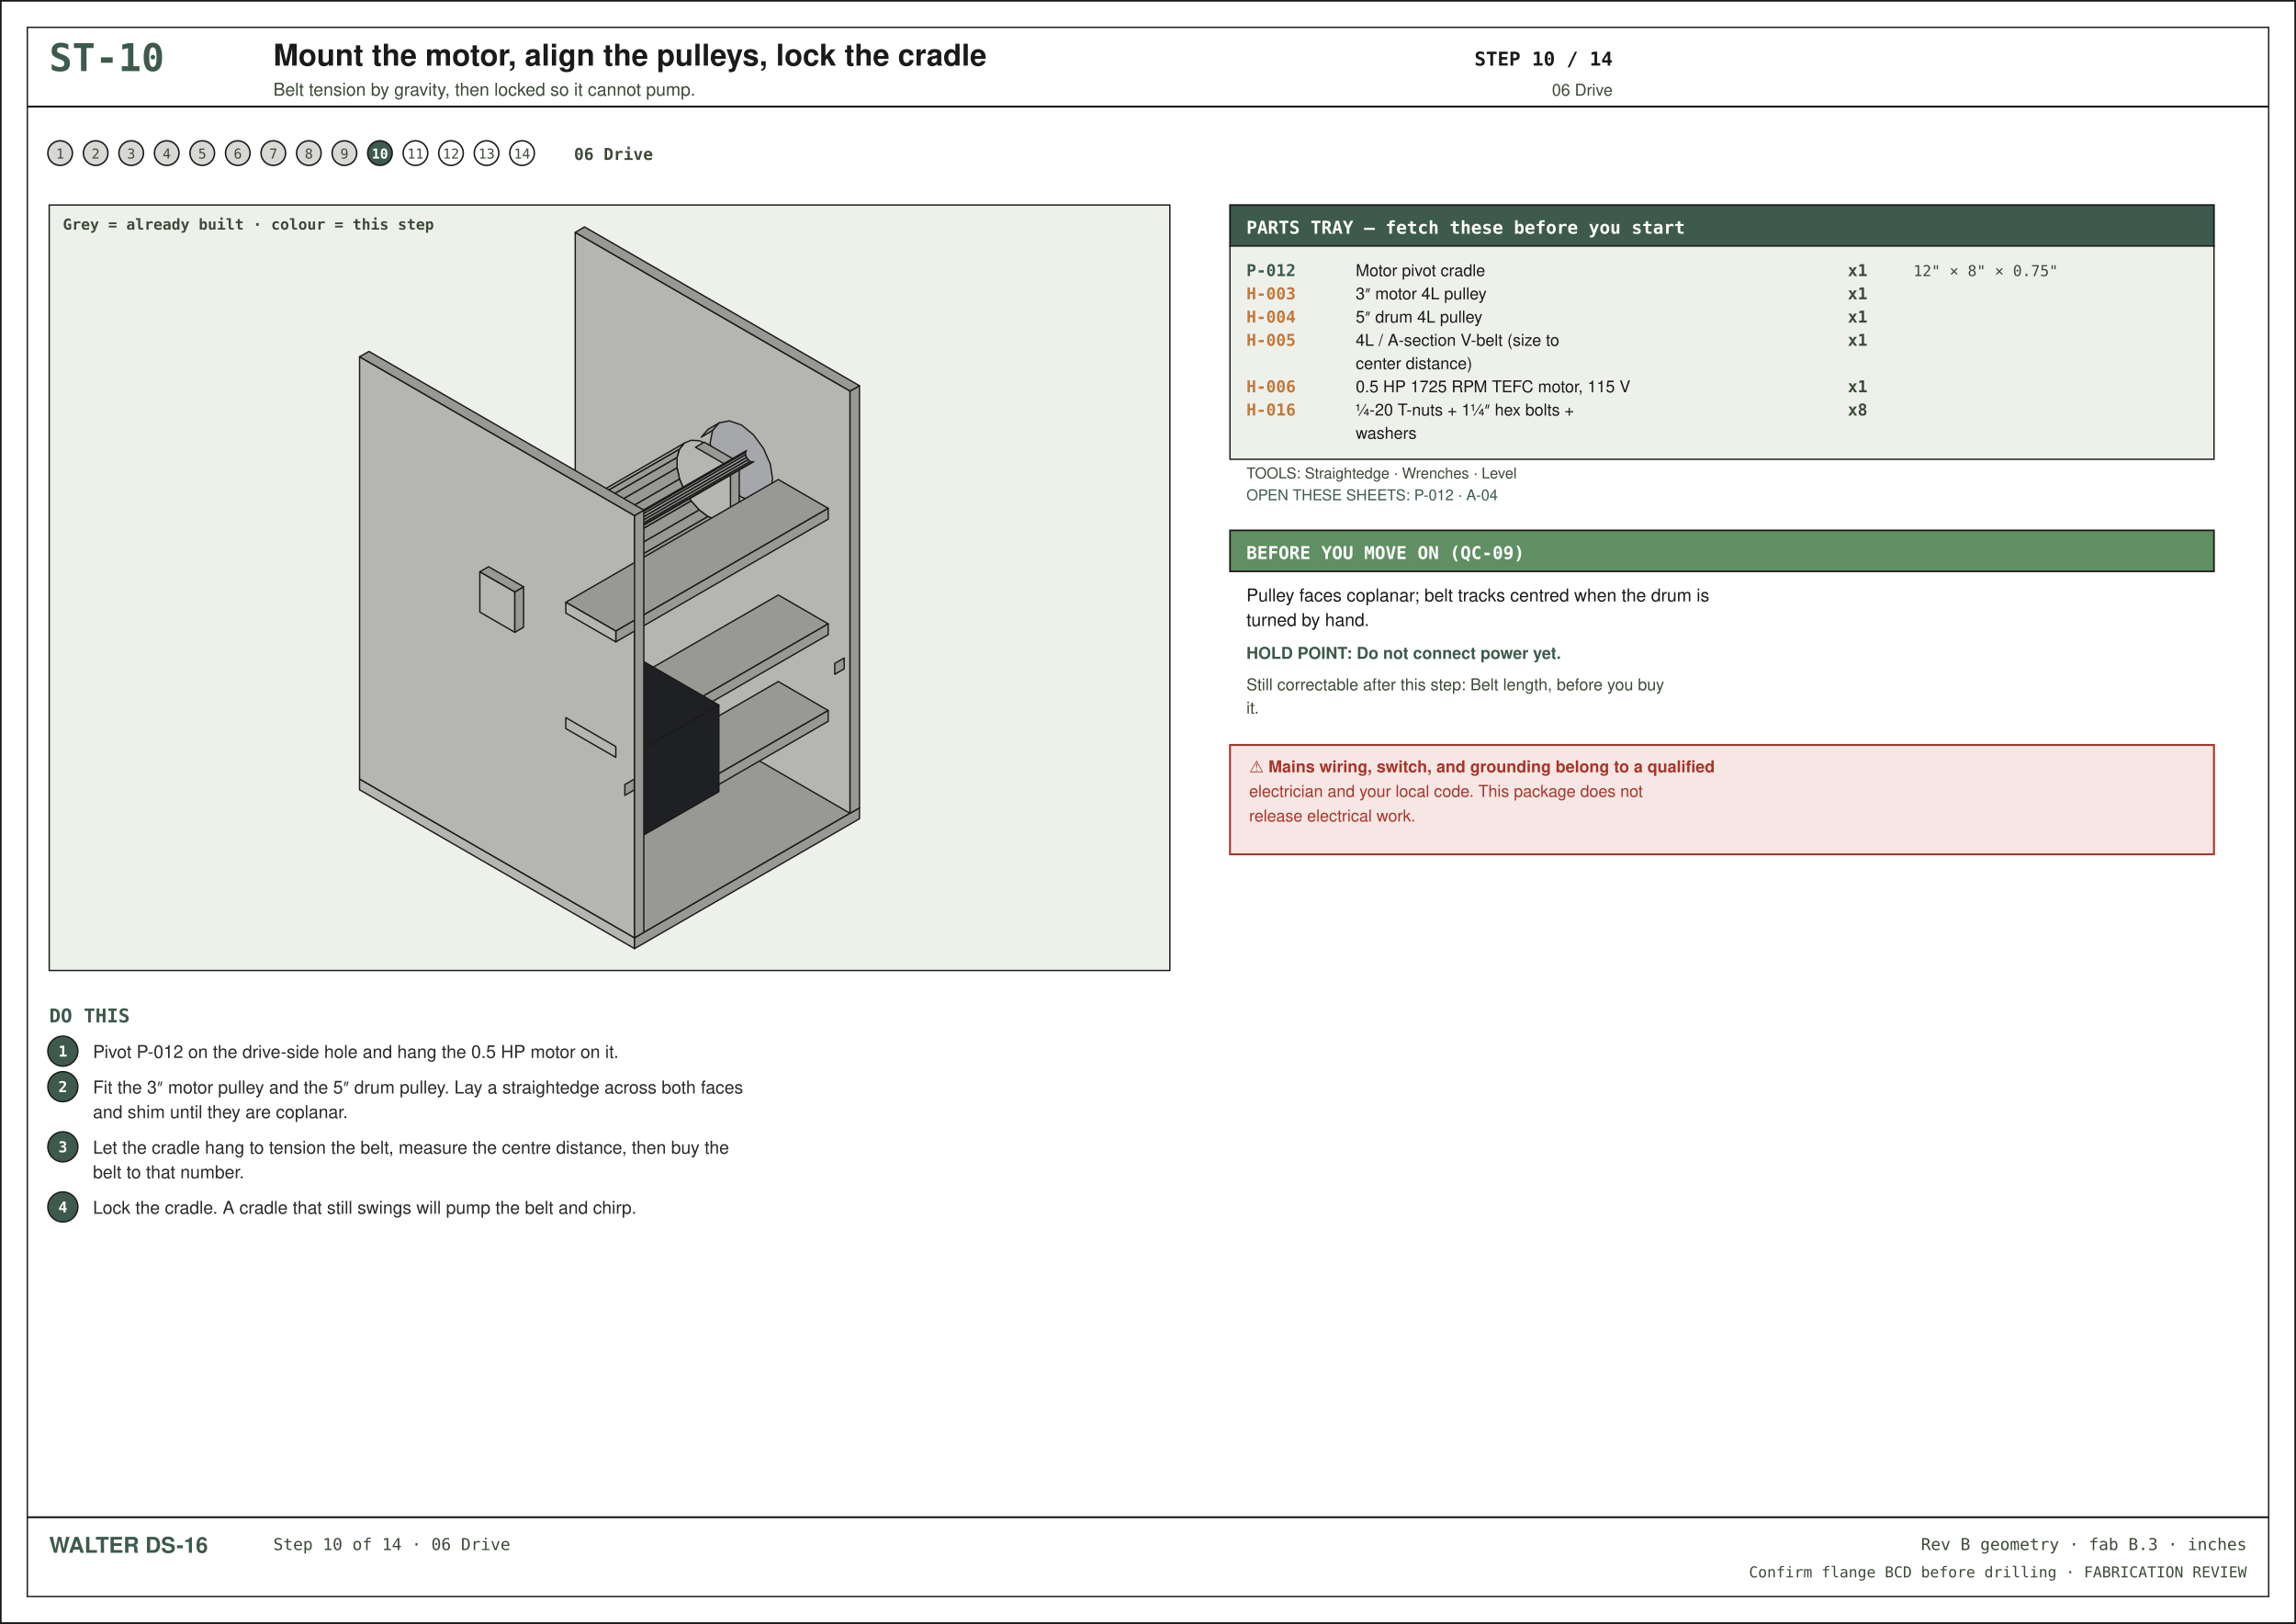
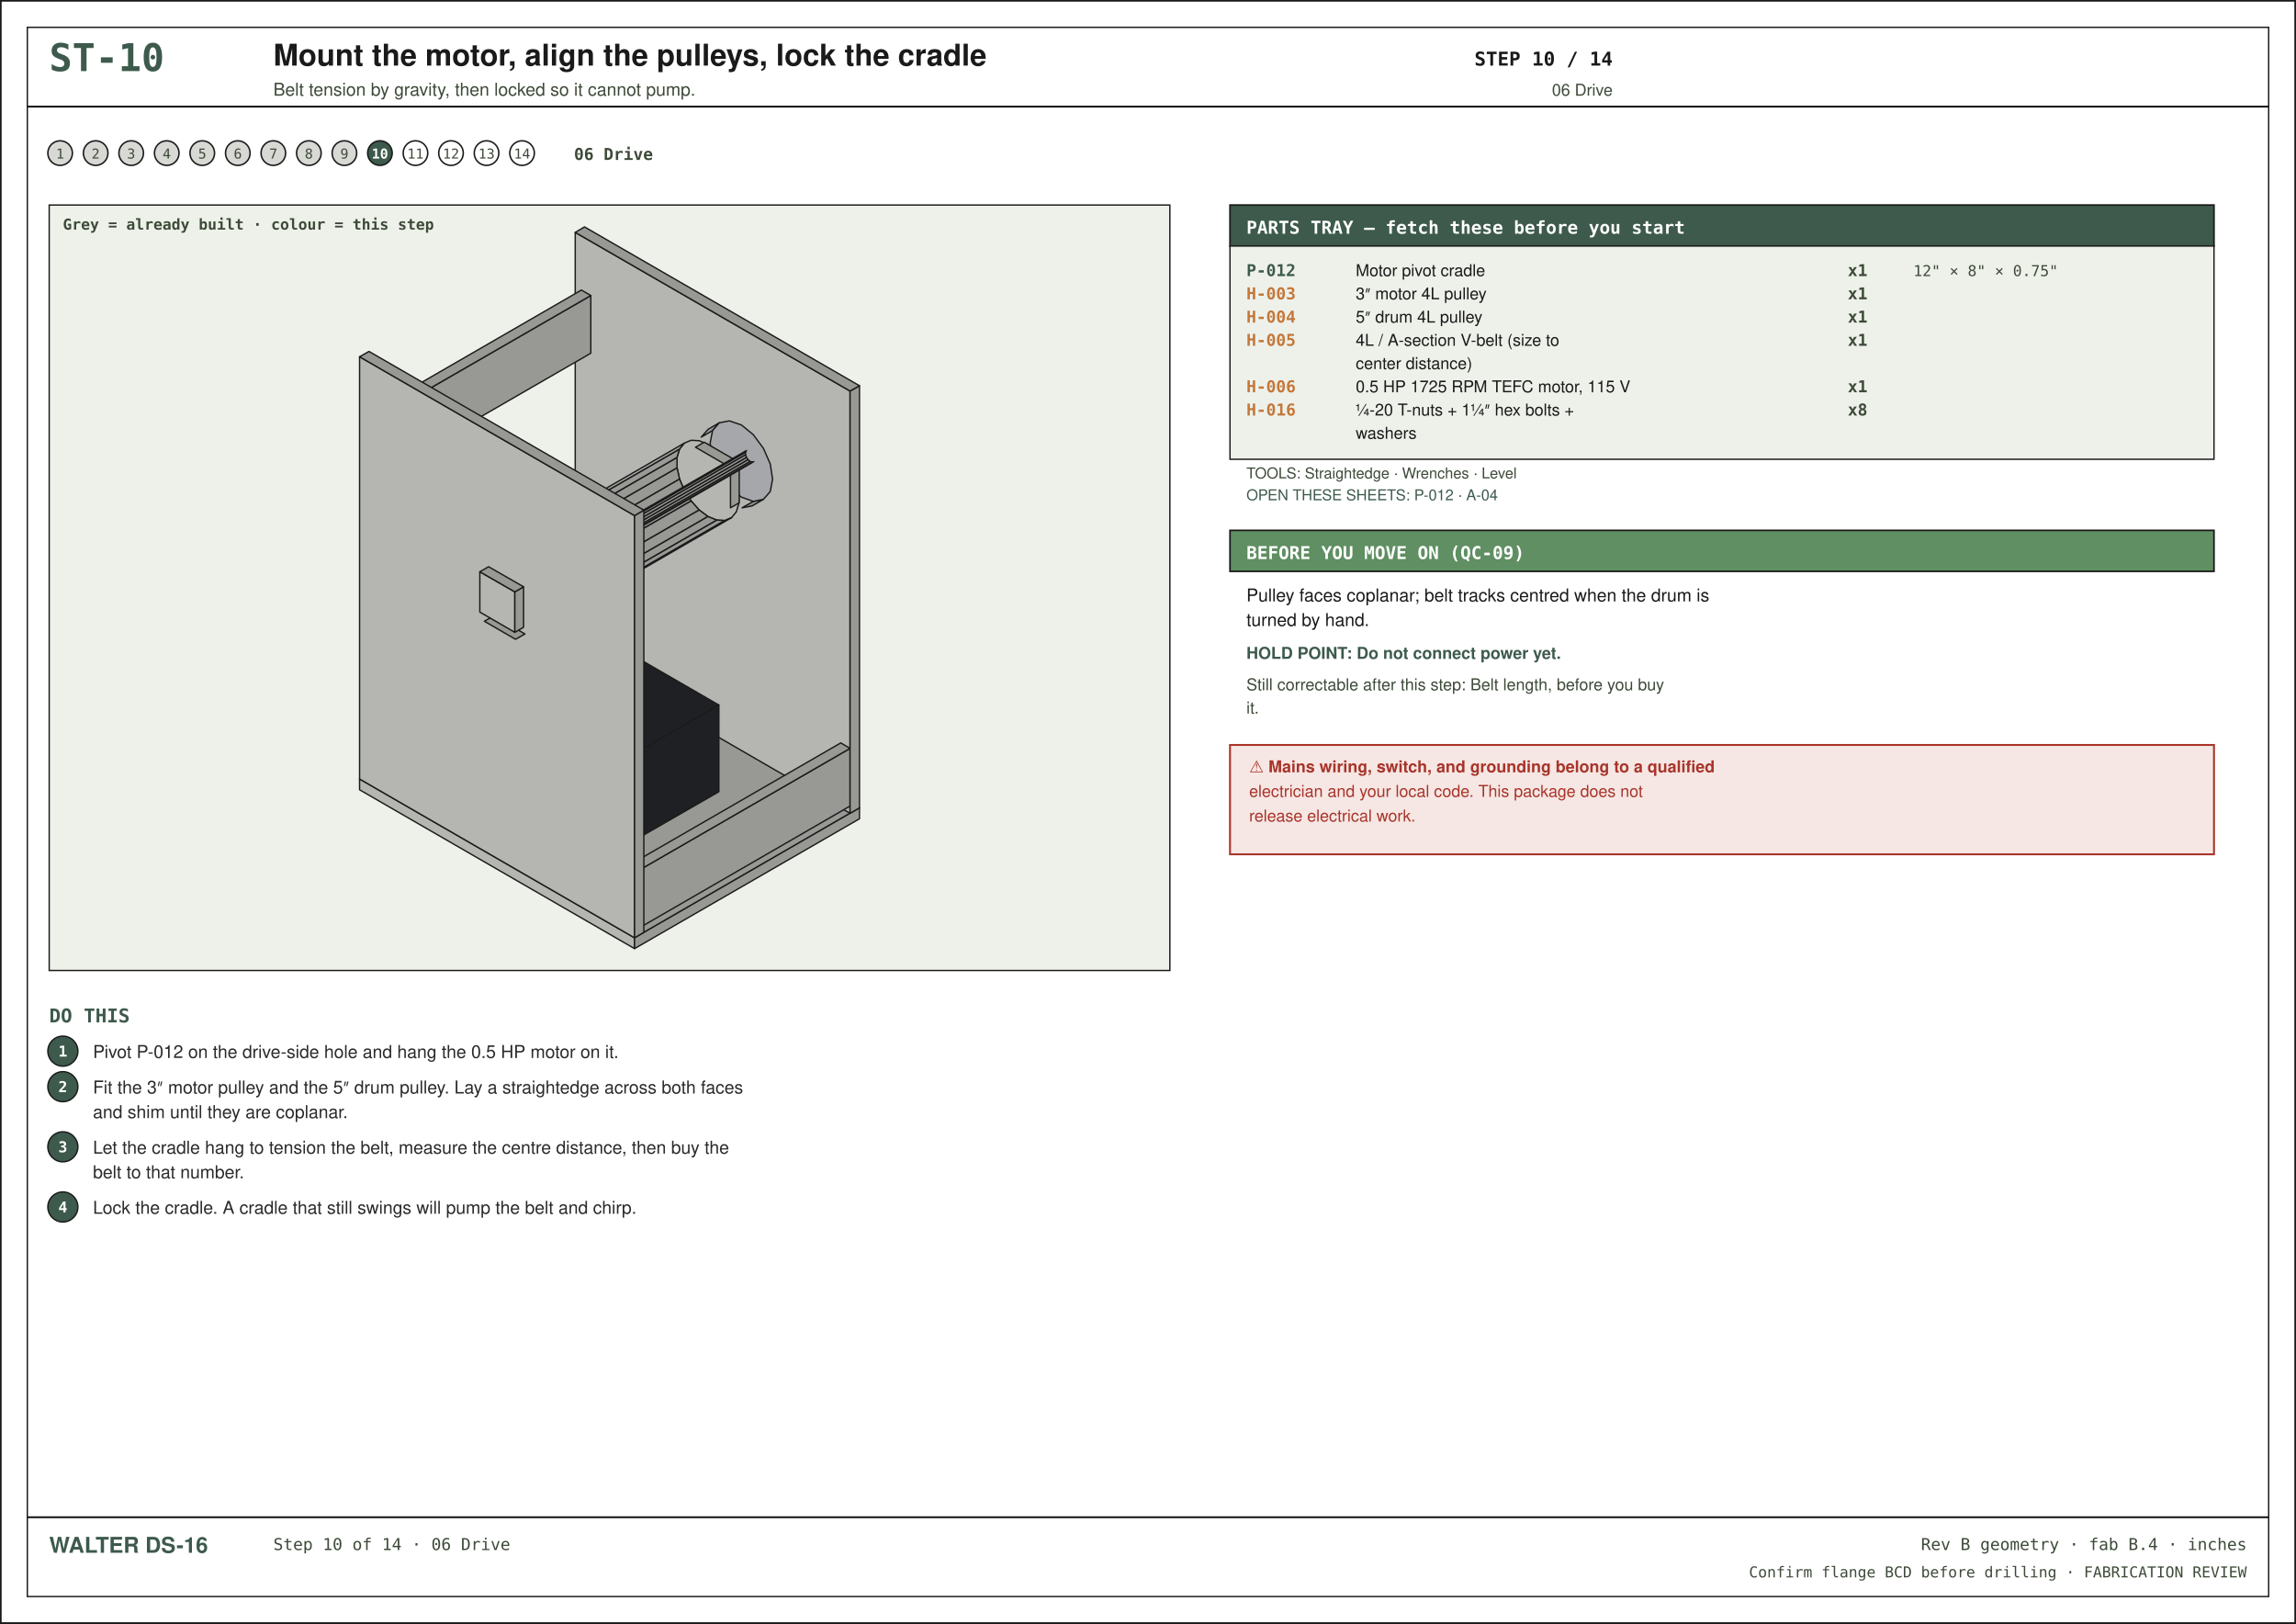
<svg xmlns="http://www.w3.org/2000/svg" width="1680" height="1188" viewBox="0 0 1680 1188">
  <rect x="0.0" y="0.0" width="1680.0" height="1188.0" fill="#ffffff" stroke="#1a1a1a" stroke-width="2.4" />
  <rect x="20.0" y="20.0" width="1640.0" height="1148.0" fill="none" stroke="#1a1a1a" stroke-width="1.0" />
  <line x1="20.0" y1="78.0" x2="1660.0" y2="78.0" stroke="#1a1a1a" stroke-width="1.4" />
  <line x1="20.0" y1="1110.0" x2="1660.0" y2="1110.0" stroke="#1a1a1a" stroke-width="1.4" />
  <text x="36.0" y="52.0" font-family="IBM Plex Mono, Menlo, monospace" font-size="28" fill="#3d5a4c" text-anchor="start" font-weight="600">ST-10</text>
  <text x="200.0" y="48.0" font-family="Libre Franklin, Helvetica, Arial, sans-serif" font-size="22" fill="#1a1a1a" text-anchor="start" font-weight="600">Mount the motor, align the pulleys, lock the cradle</text>
  <text x="200.0" y="70.0" font-family="Libre Franklin, Helvetica, Arial, sans-serif" font-size="13" fill="#3d4a38" text-anchor="start">Belt tension by gravity, then locked so it cannot pump.</text>
  <text x="1180.0" y="48.0" font-family="IBM Plex Mono, Menlo, monospace" font-size="14" fill="#1a1a1a" text-anchor="end" font-weight="600">STEP 10 / 14</text>
  <text x="1180.0" y="70.0" font-family="Libre Franklin, Helvetica, Arial, sans-serif" font-size="12" fill="#3d4a38" text-anchor="end">06 Drive</text>
  <text x="36.0" y="1136.0" font-family="Libre Franklin, Helvetica, Arial, sans-serif" font-size="16" fill="#3d5a4c" text-anchor="start" font-weight="600">WALTER DS-16</text>
  <text x="200.0" y="1134.0" font-family="IBM Plex Mono, Menlo, monospace" font-size="12" fill="#3d4a38" text-anchor="start">Step 10 of 14  ·  06 Drive</text>
-   <text x="1644.0" y="1134.0" font-family="IBM Plex Mono, Menlo, monospace" font-size="12" fill="#3d4a38" text-anchor="end">Rev B geometry · fab B.3 · inches</text>
+   <text x="1644.0" y="1134.0" font-family="IBM Plex Mono, Menlo, monospace" font-size="12" fill="#3d4a38" text-anchor="end">Rev B geometry · fab B.4 · inches</text>
  <text x="1644.0" y="1154.0" font-family="IBM Plex Mono, Menlo, monospace" font-size="11" fill="#3d4a38" text-anchor="end">Confirm flange BCD before drilling · FABRICATION REVIEW</text>
  <circle cx="44.0" cy="112.0" r="9.0" fill="#d8d8d4" stroke="#1a1a1a" stroke-width="1.1" />
  <text x="44.0" y="116.0" font-family="IBM Plex Mono, Menlo, monospace" font-size="10" fill="#3d4a38" text-anchor="middle">1</text>
  <circle cx="70.0" cy="112.0" r="9.0" fill="#d8d8d4" stroke="#1a1a1a" stroke-width="1.1" />
  <text x="70.0" y="116.0" font-family="IBM Plex Mono, Menlo, monospace" font-size="10" fill="#3d4a38" text-anchor="middle">2</text>
  <circle cx="96.0" cy="112.0" r="9.0" fill="#d8d8d4" stroke="#1a1a1a" stroke-width="1.1" />
  <text x="96.0" y="116.0" font-family="IBM Plex Mono, Menlo, monospace" font-size="10" fill="#3d4a38" text-anchor="middle">3</text>
  <circle cx="122.0" cy="112.0" r="9.0" fill="#d8d8d4" stroke="#1a1a1a" stroke-width="1.1" />
  <text x="122.0" y="116.0" font-family="IBM Plex Mono, Menlo, monospace" font-size="10" fill="#3d4a38" text-anchor="middle">4</text>
  <circle cx="148.0" cy="112.0" r="9.0" fill="#d8d8d4" stroke="#1a1a1a" stroke-width="1.1" />
  <text x="148.0" y="116.0" font-family="IBM Plex Mono, Menlo, monospace" font-size="10" fill="#3d4a38" text-anchor="middle">5</text>
  <circle cx="174.0" cy="112.0" r="9.0" fill="#d8d8d4" stroke="#1a1a1a" stroke-width="1.1" />
  <text x="174.0" y="116.0" font-family="IBM Plex Mono, Menlo, monospace" font-size="10" fill="#3d4a38" text-anchor="middle">6</text>
  <circle cx="200.0" cy="112.0" r="9.0" fill="#d8d8d4" stroke="#1a1a1a" stroke-width="1.1" />
  <text x="200.0" y="116.0" font-family="IBM Plex Mono, Menlo, monospace" font-size="10" fill="#3d4a38" text-anchor="middle">7</text>
  <circle cx="226.0" cy="112.0" r="9.0" fill="#d8d8d4" stroke="#1a1a1a" stroke-width="1.1" />
  <text x="226.0" y="116.0" font-family="IBM Plex Mono, Menlo, monospace" font-size="10" fill="#3d4a38" text-anchor="middle">8</text>
  <circle cx="252.0" cy="112.0" r="9.0" fill="#d8d8d4" stroke="#1a1a1a" stroke-width="1.1" />
  <text x="252.0" y="116.0" font-family="IBM Plex Mono, Menlo, monospace" font-size="10" fill="#3d4a38" text-anchor="middle">9</text>
  <circle cx="278.0" cy="112.0" r="9.0" fill="#3d5a4c" stroke="#1a1a1a" stroke-width="1.1" />
  <text x="278.0" y="116.0" font-family="IBM Plex Mono, Menlo, monospace" font-size="10" fill="#ffffff" text-anchor="middle" font-weight="600">10</text>
  <circle cx="304.0" cy="112.0" r="9.0" fill="#ffffff" stroke="#1a1a1a" stroke-width="1.1" />
  <text x="304.0" y="116.0" font-family="IBM Plex Mono, Menlo, monospace" font-size="10" fill="#3d4a38" text-anchor="middle">11</text>
  <circle cx="330.0" cy="112.0" r="9.0" fill="#ffffff" stroke="#1a1a1a" stroke-width="1.1" />
  <text x="330.0" y="116.0" font-family="IBM Plex Mono, Menlo, monospace" font-size="10" fill="#3d4a38" text-anchor="middle">12</text>
  <circle cx="356.0" cy="112.0" r="9.0" fill="#ffffff" stroke="#1a1a1a" stroke-width="1.1" />
  <text x="356.0" y="116.0" font-family="IBM Plex Mono, Menlo, monospace" font-size="10" fill="#3d4a38" text-anchor="middle">13</text>
  <circle cx="382.0" cy="112.0" r="9.0" fill="#ffffff" stroke="#1a1a1a" stroke-width="1.1" />
  <text x="382.0" y="116.0" font-family="IBM Plex Mono, Menlo, monospace" font-size="10" fill="#3d4a38" text-anchor="middle">14</text>
  <text x="420.0" y="117.0" font-family="IBM Plex Mono, Menlo, monospace" font-size="12" fill="#3d4a38" text-anchor="start" font-weight="600">06 Drive</text>
  <rect x="36.0" y="150.0" width="820.0" height="560.0" fill="#eef1ea" stroke="#1a1a1a" stroke-width="1.0" />
  <g stroke="#1a1a1a" stroke-width="1.0" stroke-linejoin="round">
+     <polygon points="276.8,569.9 432.3,480.2 432.3,437.9 276.8,527.7" fill="#989895" />
+     <polygon points="276.8,527.7 432.3,437.9 425.4,434.0 270.0,523.7" fill="#989895" />
    <polygon points="464.3,686.1 628.9,591.0 427.7,474.9 263.1,569.9" fill="#989895" />
-     <polygon points="427.9,387.7 610.8,493.3 610.8,485.3 427.9,379.7" fill="#b5b5b1" />
-     <polygon points="610.8,485.3 617.7,481.4 434.8,375.8 427.9,379.7" fill="#989895" />
+     <polygon points="270.0,566.0 276.8,569.9 276.8,527.7 270.0,523.7" fill="#b5b5b1" />
    <polygon points="513.1,340.0 518.1,351.4 526.3,346.7 521.4,335.2" fill="#8b8d90" />
    <polygon points="518.1,351.4 525.5,361.4 533.7,356.7 526.3,346.7" fill="#8b8d90" />
    <polygon points="511.4,328.9 513.1,340.0 521.4,335.2 519.6,324.1" fill="#8b8d90" />
    <polygon points="525.5,361.4 534.3,368.5 542.5,363.7 533.7,356.7" fill="#8b8d90" />
+     <polygon points="507.9,423.3 530.8,436.5 530.8,379.1 507.9,365.9" fill="#b5b5b1" />
    <polygon points="513.1,319.8 511.4,328.9 519.6,324.1 521.4,315.0" fill="#8b8d90" />
    <polygon points="534.3,368.5 543.0,371.5 551.2,366.8 542.5,363.7" fill="#8b8d90" />
+     <polygon points="530.8,436.5 537.6,432.5 537.6,375.1 530.8,379.1" fill="#989895" />
    <polygon points="420.9,478.8 622.0,595.0 622.0,286.1 420.9,170.0" fill="#b5b5b1" />
    <polygon points="548.9,329.7 547.4,329.2 546.2,329.6 545.5,330.8 545.5,332.6 546.2,334.6 547.4,336.3 548.9,337.6 550.4,338.1 551.6,337.7 552.2,336.5 552.2,334.7 551.6,332.7 550.4,330.9" fill="#b5b5b1" />
    <polygon points="518.1,314.1 513.1,319.8 521.4,315.0 526.3,309.3" fill="#9b9da0" />
    <polygon points="543.0,371.5 550.4,370.1 558.6,365.3 551.2,366.8" fill="#8b8d90" />
    <polygon points="542.5,310.9 533.7,307.9 526.3,309.3 521.4,315.0 519.6,324.1 521.4,335.2 526.3,346.7 533.7,356.7 542.5,363.7 551.2,366.8 558.6,365.3 563.6,359.6 565.3,350.5 563.6,339.4 558.6,328.0 551.2,318.0" fill="#a5a7ab" />
+     <polygon points="530.8,379.1 537.6,375.1 514.8,361.9 507.9,365.9" fill="#989895" />
    <polygon points="263.1,577.8 464.3,694.0 464.3,686.1 263.1,569.9" fill="#b5b5b1" />
    <polygon points="508.9,356.7 534.5,371.5 534.5,342.0 508.9,327.2" fill="#b5b5b1" />
    <polygon points="518.0,325.1 511.6,322.4 505.7,322.1 500.7,324.2 497.2,328.5 495.4,334.6 495.4,342.2 497.2,350.4 500.7,358.8 505.7,366.5 511.6,373.1 518.0,377.9 524.5,380.5 530.4,380.8 535.3,378.7 538.8,374.4 540.6,368.3 540.6,360.8 538.8,352.5 535.3,344.1 530.4,336.4 524.5,329.8" fill="#b5b5b1" />
    <polygon points="534.5,371.5 540.9,367.8 540.9,338.3 534.5,342.0" fill="#989895" />
    <polygon points="534.5,342.0 540.9,338.3 515.3,323.5 508.9,327.2" fill="#989895" />
    <polygon points="464.3,694.0 628.9,599.0 628.9,591.0 464.3,686.1" fill="#989895" />
-     <polygon points="610.8,493.3 617.7,489.3 617.7,481.4 610.8,485.3" fill="#989895" />
-     <polygon points="450.6,609.5 606.0,519.8 569.5,498.6 414.0,588.4" fill="#989895" />
+     <polygon points="466.6,679.5 622.0,589.7 622.0,547.5 466.6,637.2" fill="#989895" />
+     <polygon points="276.8,348.2 432.3,258.4 432.3,216.2 276.8,305.9" fill="#989895" />
    <polygon points="356.7,441.9 361.6,449.7 505.7,366.5 500.7,358.8" fill="#989895" />
    <polygon points="353.2,433.6 356.7,441.9 500.7,358.8 497.2,350.4" fill="#989895" />
    <polygon points="361.6,449.7 367.5,456.2 511.6,373.1 505.7,366.5" fill="#989895" />
-     <polygon points="450.6,617.4 606.0,527.7 606.0,519.8 450.6,609.5" fill="#989895" />
+     <polygon points="466.6,637.2 622.0,547.5 615.2,543.5 459.7,633.3" fill="#989895" />
    <polygon points="351.4,425.3 353.2,433.6 497.2,350.4 495.4,342.2" fill="#989895" />
+     <polygon points="276.8,305.9 432.3,216.2 425.4,212.2 270.0,302.0" fill="#989895" />
    <polygon points="367.5,456.2 374.0,461.0 518.0,377.9 511.6,373.1" fill="#989895" />
    <polygon points="351.4,417.8 351.4,425.3 495.4,342.2 495.4,334.6" fill="#989895" />
    <polygon points="374.0,461.0 380.4,463.7 524.5,380.5 518.0,377.9" fill="#989895" />
    <polygon points="353.2,411.6 351.4,417.8 495.4,334.6 497.2,328.5" fill="#9a9a97" />
    <polygon points="380.4,463.7 386.3,464.0 530.4,380.8 524.5,380.5" fill="#989895" />
    <polygon points="622.0,595.0 628.9,591.0 628.9,282.2 622.0,286.1" fill="#989895" />
    <polygon points="356.7,407.4 353.2,411.6 497.2,328.5 500.7,324.2" fill="#a9a9a5" />
    <polygon points="340.4,453.4 341.6,455.1 547.4,336.3 546.2,334.6" fill="#989895" />
    <polygon points="339.8,451.4 340.4,453.4 546.2,334.6 545.5,332.6" fill="#989895" />
    <polygon points="341.6,455.1 343.1,456.4 548.9,337.6 547.4,336.3" fill="#989895" />
    <polygon points="339.8,449.6 339.8,451.4 545.5,332.6 545.5,330.8" fill="#989895" />
    <polygon points="343.1,456.4 344.6,456.9 550.4,338.1 548.9,337.6" fill="#989895" />
    <polygon points="386.3,464.0 391.3,461.9 535.3,378.7 530.4,380.8" fill="#989895" />
    <polygon points="340.4,448.4 339.8,449.6 545.5,330.8 546.2,329.6" fill="#a2a29f" />
    <polygon points="344.6,456.9 345.8,456.5 551.6,337.7 550.4,338.1" fill="#989895" />
-     <polygon points="274.3,476.3 457.2,581.9 457.2,574.0 274.3,468.4" fill="#b5b5b1" />
-     <polygon points="457.2,574.0 464.1,570.0 281.2,464.4 274.3,468.4" fill="#989895" />
-     <polygon points="450.6,546.2 606.0,456.4 569.5,435.3 414.0,525.0" fill="#989895" />
    <polygon points="622.0,286.1 628.9,282.2 427.7,166.0 420.9,170.0" fill="#989895" />
-     <polygon points="450.6,554.1 606.0,464.3 606.0,456.4 450.6,546.2" fill="#989895" />
    <polygon points="407.1,573.9 471.1,610.8 471.1,547.5 407.1,510.5" fill="#242629" />
    <polygon points="471.1,547.5 526.0,515.8 462.0,478.8 407.1,510.5" fill="#1f2023" />
-     <polygon points="414.0,596.3 450.6,617.4 450.6,609.5 414.0,588.4" fill="#b5b5b1" />
+     <polygon points="459.7,675.5 466.6,679.5 466.6,637.2 459.7,633.3" fill="#b5b5b1" />
+     <polygon points="270.0,344.2 276.8,348.2 276.8,305.9 270.0,302.0" fill="#b5b5b1" />
    <polygon points="471.1,610.8 526.0,579.2 526.0,515.8 471.1,547.5" fill="#1f2023" />
+     <polygon points="354.4,511.9 377.2,525.1 377.2,467.7 354.4,454.5" fill="#b5b5b1" />
+     <polygon points="377.2,525.1 384.1,521.2 384.1,463.8 377.2,467.7" fill="#989895" />
    <polygon points="263.1,569.9 464.3,686.1 464.3,377.2 263.1,261.0" fill="#b5b5b1" />
+     <polygon points="377.2,467.7 384.1,463.8 361.2,450.6 354.4,454.5" fill="#989895" />
    <polygon points="351.1,447.8 376.7,462.6 376.7,433.0 351.1,418.3" fill="#b5b5b1" />
-     <polygon points="450.6,461.7 606.0,371.9 569.5,350.8 414.0,440.6" fill="#989895" />
-     <polygon points="414.0,533.0 450.6,554.1 450.6,546.2 414.0,525.0" fill="#b5b5b1" />
    <polygon points="376.7,462.6 383.1,458.9 383.1,429.3 376.7,433.0" fill="#989895" />
    <polygon points="376.7,433.0 383.1,429.3 357.5,414.6 351.1,418.3" fill="#989895" />
-     <polygon points="457.2,581.9 464.1,577.9 464.1,570.0 457.2,574.0" fill="#989895" />
-     <polygon points="450.6,469.6 606.0,379.8 606.0,371.9 450.6,461.7" fill="#989895" />
    <polygon points="464.3,686.1 471.1,682.1 471.1,373.2 464.3,377.2" fill="#989895" />
-     <polygon points="414.0,448.5 450.6,469.6 450.6,461.7 414.0,440.6" fill="#b5b5b1" />
    <polygon points="464.3,377.2 471.1,373.2 270.0,257.1 263.1,261.0" fill="#989895" />
  </g>
  <text x="46.0" y="168.0" font-family="IBM Plex Mono, Menlo, monospace" font-size="11" fill="#3d4a38" text-anchor="start" font-weight="600">Grey = already built · colour = this step</text>
  <text x="36.0" y="748.0" font-family="IBM Plex Mono, Menlo, monospace" font-size="14" fill="#3d5a4c" text-anchor="start" font-weight="600">DO THIS</text>
  <circle cx="46.0" cy="769.0" r="11.0" fill="#3d5a4c" stroke="#1a1a1a" stroke-width="1.0" />
  <text x="46.0" y="773.0" font-family="IBM Plex Mono, Menlo, monospace" font-size="11" fill="#ffffff" text-anchor="middle" font-weight="600">1</text>
  <text x="68.0" y="774.0" font-family="Libre Franklin, Helvetica, Arial, sans-serif" font-size="13" fill="#2a2a2a" text-anchor="start">Pivot P-012 on the drive-side hole and hang the 0.5 HP motor on it.</text>
  <circle cx="46.0" cy="795.0" r="11.0" fill="#3d5a4c" stroke="#1a1a1a" stroke-width="1.0" />
  <text x="46.0" y="799.0" font-family="IBM Plex Mono, Menlo, monospace" font-size="11" fill="#ffffff" text-anchor="middle" font-weight="600">2</text>
  <text x="68.0" y="800.0" font-family="Libre Franklin, Helvetica, Arial, sans-serif" font-size="13" fill="#2a2a2a" text-anchor="start">Fit the 3″ motor pulley and the 5″ drum pulley. Lay a straightedge across both faces</text>
  <text x="68.0" y="818.0" font-family="Libre Franklin, Helvetica, Arial, sans-serif" font-size="13" fill="#2a2a2a" text-anchor="start">and shim until they are coplanar.</text>
  <circle cx="46.0" cy="839.0" r="11.0" fill="#3d5a4c" stroke="#1a1a1a" stroke-width="1.0" />
  <text x="46.0" y="843.0" font-family="IBM Plex Mono, Menlo, monospace" font-size="11" fill="#ffffff" text-anchor="middle" font-weight="600">3</text>
  <text x="68.0" y="844.0" font-family="Libre Franklin, Helvetica, Arial, sans-serif" font-size="13" fill="#2a2a2a" text-anchor="start">Let the cradle hang to tension the belt, measure the centre distance, then buy the</text>
  <text x="68.0" y="862.0" font-family="Libre Franklin, Helvetica, Arial, sans-serif" font-size="13" fill="#2a2a2a" text-anchor="start">belt to that number.</text>
  <circle cx="46.0" cy="883.0" r="11.0" fill="#3d5a4c" stroke="#1a1a1a" stroke-width="1.0" />
  <text x="46.0" y="887.0" font-family="IBM Plex Mono, Menlo, monospace" font-size="11" fill="#ffffff" text-anchor="middle" font-weight="600">4</text>
  <text x="68.0" y="888.0" font-family="Libre Franklin, Helvetica, Arial, sans-serif" font-size="13" fill="#2a2a2a" text-anchor="start">Lock the cradle. A cradle that still swings will pump the belt and chirp.</text>
  <rect x="900.0" y="150.0" width="720.0" height="30.0" fill="#3d5a4c" stroke="#1a1a1a" stroke-width="1.2" />
  <text x="912.0" y="171.0" font-family="IBM Plex Mono, Menlo, monospace" font-size="13" fill="#ffffff" text-anchor="start" font-weight="600">PARTS TRAY — fetch these before you start</text>
  <rect x="900.0" y="180.0" width="720.0" height="156.0" fill="#eef1ea" stroke="#1a1a1a" stroke-width="1.0" />
  <text x="912.0" y="202.0" font-family="IBM Plex Mono, Menlo, monospace" font-size="12" fill="#3d5a4c" text-anchor="start" font-weight="600">P-012</text>
  <text x="992.0" y="202.0" font-family="Libre Franklin, Helvetica, Arial, sans-serif" font-size="12" fill="#1a1a1a" text-anchor="start">Motor pivot cradle</text>
  <text x="1352.0" y="202.0" font-family="IBM Plex Mono, Menlo, monospace" font-size="12" fill="#3d4a38" text-anchor="start" font-weight="600">x1</text>
  <text x="1400.0" y="202.0" font-family="IBM Plex Mono, Menlo, monospace" font-size="11" fill="#3d4a38" text-anchor="start">12" × 8" × 0.75"</text>
  <text x="912.0" y="219.0" font-family="IBM Plex Mono, Menlo, monospace" font-size="12" fill="#c4783a" text-anchor="start" font-weight="600">H-003</text>
  <text x="992.0" y="219.0" font-family="Libre Franklin, Helvetica, Arial, sans-serif" font-size="12" fill="#1a1a1a" text-anchor="start">3″ motor 4L pulley</text>
  <text x="1352.0" y="219.0" font-family="IBM Plex Mono, Menlo, monospace" font-size="12" fill="#3d4a38" text-anchor="start" font-weight="600">x1</text>
  <text x="912.0" y="236.0" font-family="IBM Plex Mono, Menlo, monospace" font-size="12" fill="#c4783a" text-anchor="start" font-weight="600">H-004</text>
  <text x="992.0" y="236.0" font-family="Libre Franklin, Helvetica, Arial, sans-serif" font-size="12" fill="#1a1a1a" text-anchor="start">5″ drum 4L pulley</text>
  <text x="1352.0" y="236.0" font-family="IBM Plex Mono, Menlo, monospace" font-size="12" fill="#3d4a38" text-anchor="start" font-weight="600">x1</text>
  <text x="912.0" y="253.0" font-family="IBM Plex Mono, Menlo, monospace" font-size="12" fill="#c4783a" text-anchor="start" font-weight="600">H-005</text>
  <text x="992.0" y="253.0" font-family="Libre Franklin, Helvetica, Arial, sans-serif" font-size="12" fill="#1a1a1a" text-anchor="start">4L / A-section V-belt (size to</text>
  <text x="992.0" y="270.0" font-family="Libre Franklin, Helvetica, Arial, sans-serif" font-size="12" fill="#1a1a1a" text-anchor="start">center distance)</text>
  <text x="1352.0" y="253.0" font-family="IBM Plex Mono, Menlo, monospace" font-size="12" fill="#3d4a38" text-anchor="start" font-weight="600">x1</text>
  <text x="912.0" y="287.0" font-family="IBM Plex Mono, Menlo, monospace" font-size="12" fill="#c4783a" text-anchor="start" font-weight="600">H-006</text>
  <text x="992.0" y="287.0" font-family="Libre Franklin, Helvetica, Arial, sans-serif" font-size="12" fill="#1a1a1a" text-anchor="start">0.5 HP 1725 RPM TEFC motor, 115 V</text>
  <text x="1352.0" y="287.0" font-family="IBM Plex Mono, Menlo, monospace" font-size="12" fill="#3d4a38" text-anchor="start" font-weight="600">x1</text>
  <text x="912.0" y="304.0" font-family="IBM Plex Mono, Menlo, monospace" font-size="12" fill="#c4783a" text-anchor="start" font-weight="600">H-016</text>
  <text x="992.0" y="304.0" font-family="Libre Franklin, Helvetica, Arial, sans-serif" font-size="12" fill="#1a1a1a" text-anchor="start">¼-20 T-nuts + 1¼″ hex bolts +</text>
  <text x="992.0" y="321.0" font-family="Libre Franklin, Helvetica, Arial, sans-serif" font-size="12" fill="#1a1a1a" text-anchor="start">washers</text>
  <text x="1352.0" y="304.0" font-family="IBM Plex Mono, Menlo, monospace" font-size="12" fill="#3d4a38" text-anchor="start" font-weight="600">x8</text>
  <text x="912.0" y="350.0" font-family="Libre Franklin, Helvetica, Arial, sans-serif" font-size="11" fill="#3d4a38" text-anchor="start">TOOLS: Straightedge · Wrenches · Level</text>
  <text x="912.0" y="366.0" font-family="Libre Franklin, Helvetica, Arial, sans-serif" font-size="11" fill="#3d5a4c" text-anchor="start">OPEN THESE SHEETS: P-012 · A-04</text>
  <rect x="900.0" y="388.0" width="720.0" height="30.0" fill="#5f8f62" stroke="#1a1a1a" stroke-width="1.2" />
  <text x="912.0" y="409.0" font-family="IBM Plex Mono, Menlo, monospace" font-size="13" fill="#ffffff" text-anchor="start" font-weight="600">BEFORE YOU MOVE ON   (QC-09)</text>
  <text x="912.0" y="440.0" font-family="Libre Franklin, Helvetica, Arial, sans-serif" font-size="13" fill="#1a1a1a" text-anchor="start">Pulley faces coplanar; belt tracks centred when the drum is</text>
  <text x="912.0" y="458.0" font-family="Libre Franklin, Helvetica, Arial, sans-serif" font-size="13" fill="#1a1a1a" text-anchor="start">turned by hand.</text>
  <text x="912.0" y="482.0" font-family="Libre Franklin, Helvetica, Arial, sans-serif" font-size="12" fill="#3d5a4c" text-anchor="start" font-weight="600">HOLD POINT: Do not connect power yet.</text>
  <text x="912.0" y="505.0" font-family="Libre Franklin, Helvetica, Arial, sans-serif" font-size="12" fill="#3d4a38" text-anchor="start">Still correctable after this step: Belt length, before you buy</text>
  <text x="912.0" y="522.0" font-family="Libre Franklin, Helvetica, Arial, sans-serif" font-size="12" fill="#3d4a38" text-anchor="start">it.</text>
  <rect x="900.0" y="545.0" width="720.0" height="80.0" fill="#f6e7e4" stroke="#a8342a" stroke-width="1.4" />
  <text x="914.0" y="565.0" font-family="Libre Franklin, Helvetica, Arial, sans-serif" font-size="12" fill="#a8342a" text-anchor="start" font-weight="600">⚠ Mains wiring, switch, and grounding belong to a qualified</text>
  <text x="914.0" y="583.0" font-family="Libre Franklin, Helvetica, Arial, sans-serif" font-size="12" fill="#a8342a" text-anchor="start">   electrician and your local code. This package does not</text>
  <text x="914.0" y="601.0" font-family="Libre Franklin, Helvetica, Arial, sans-serif" font-size="12" fill="#a8342a" text-anchor="start">   release electrical work.</text>
</svg>
